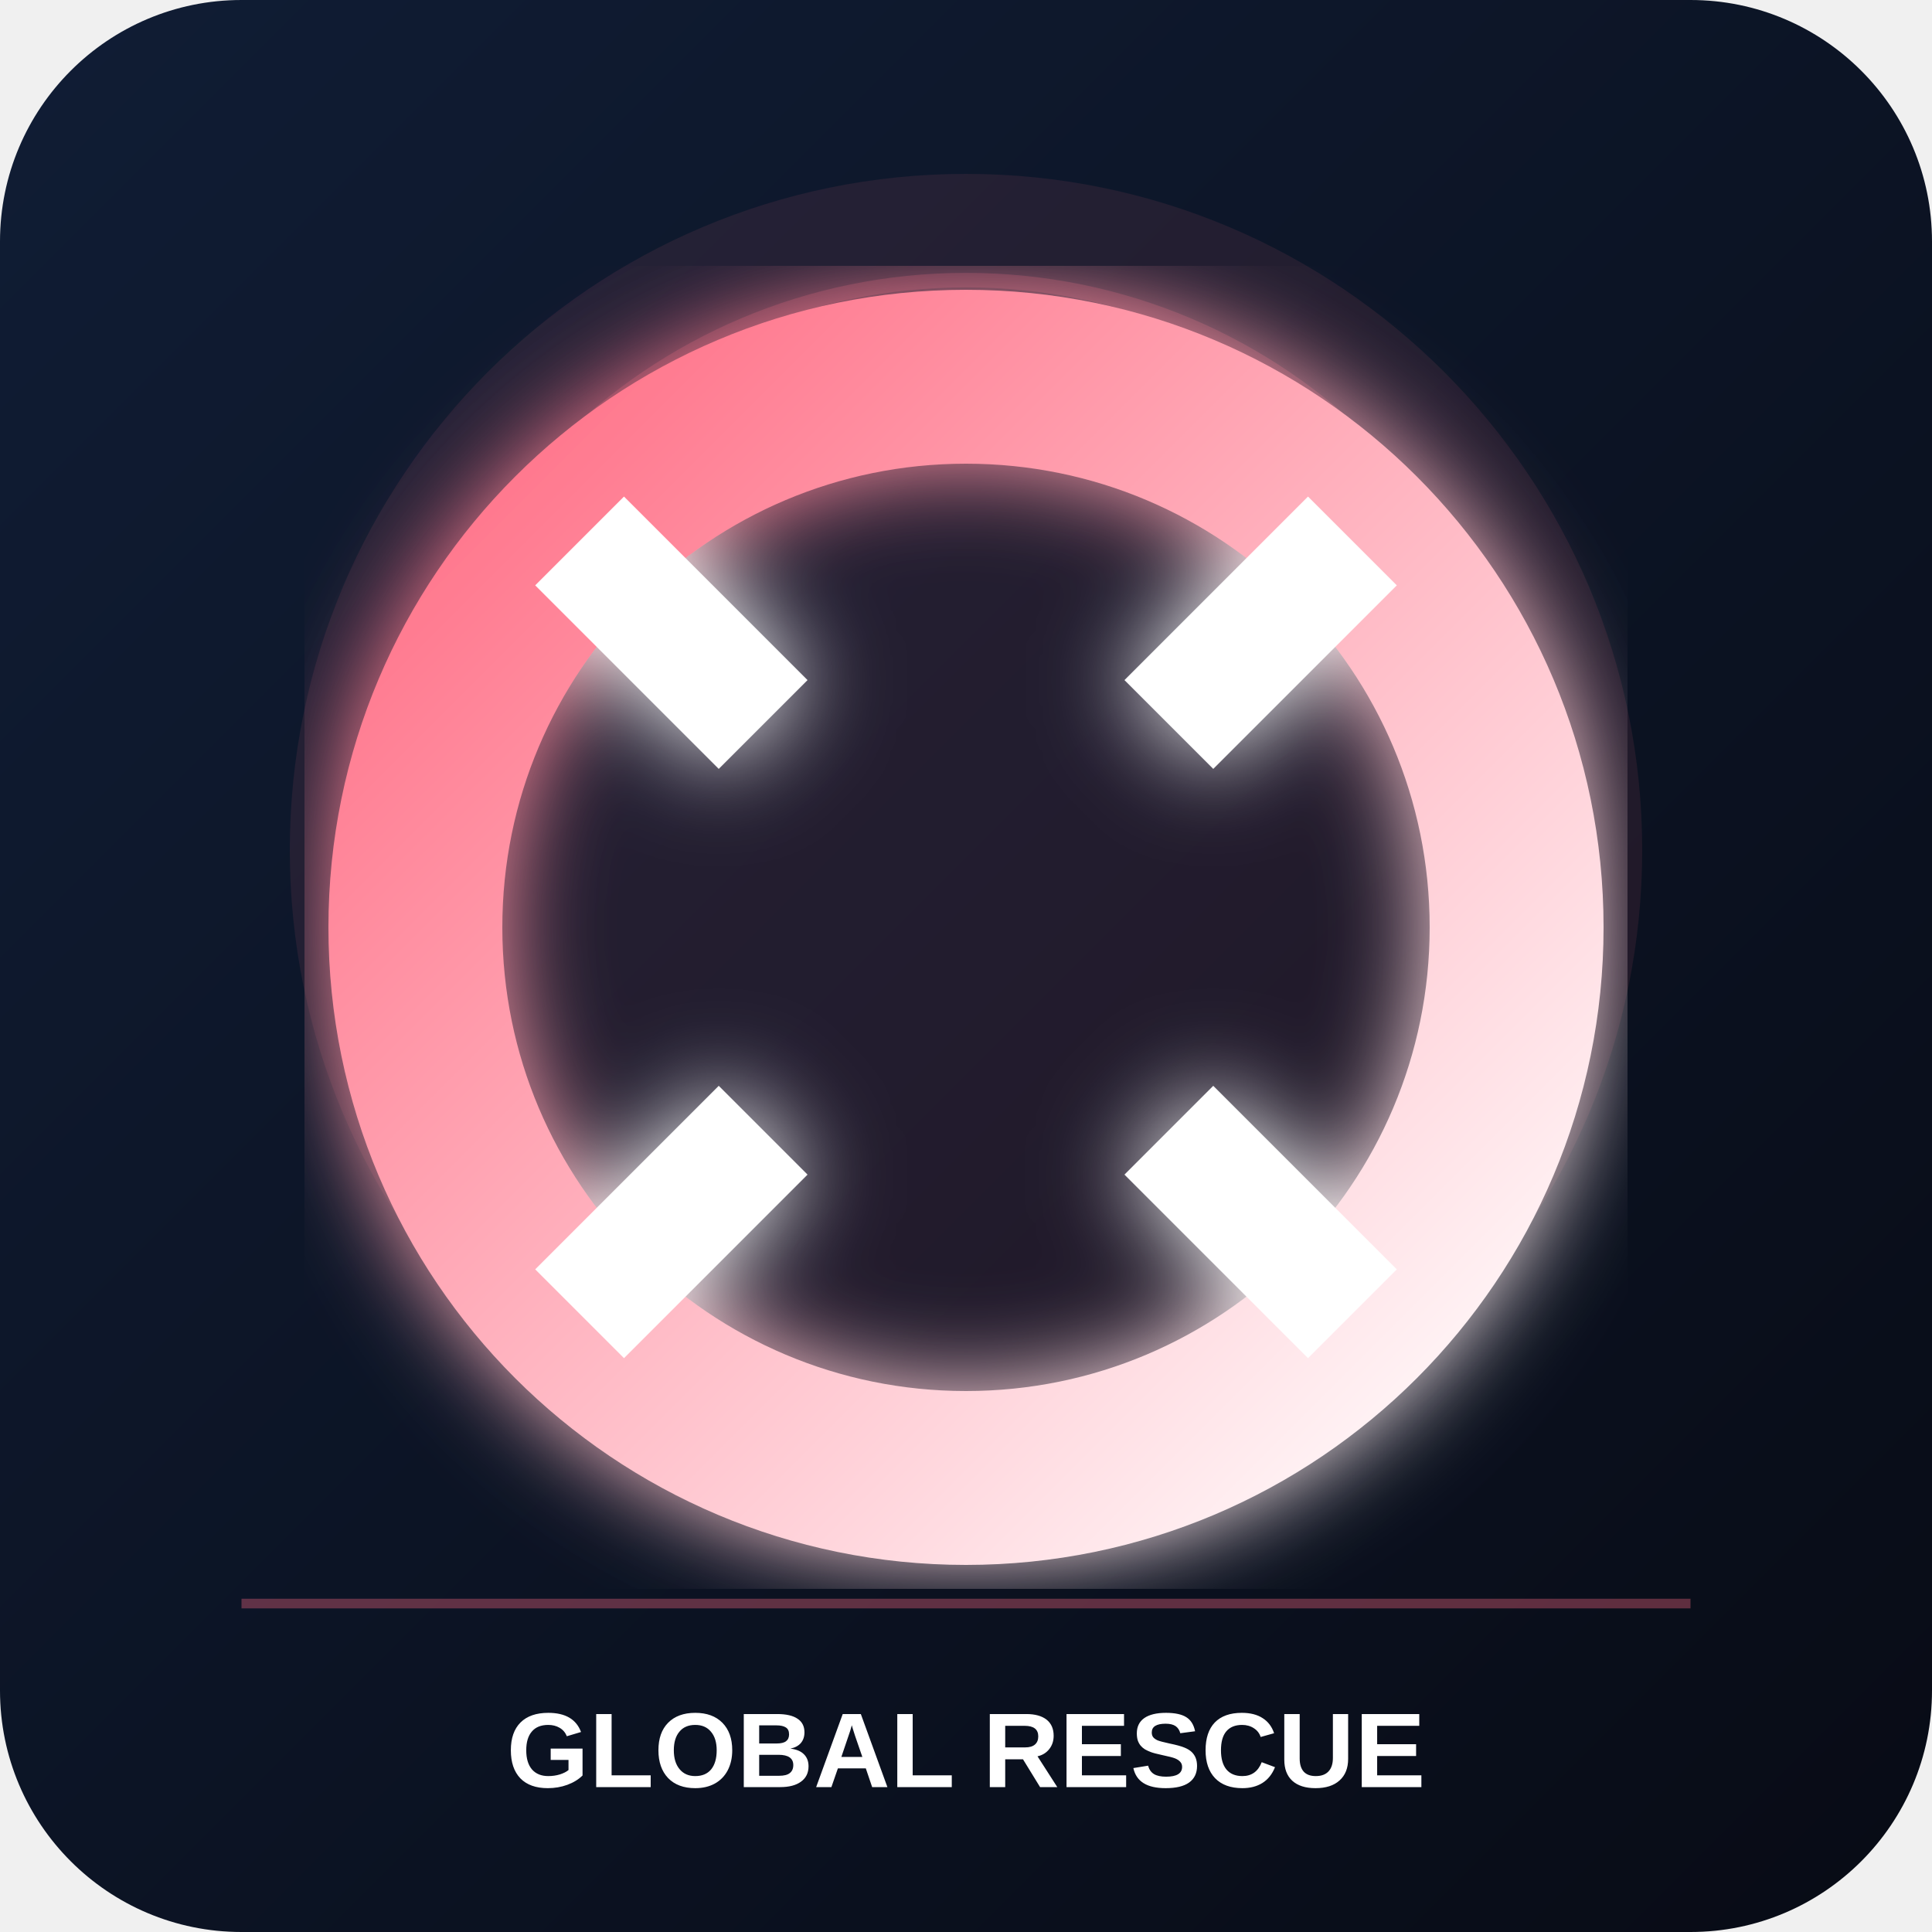
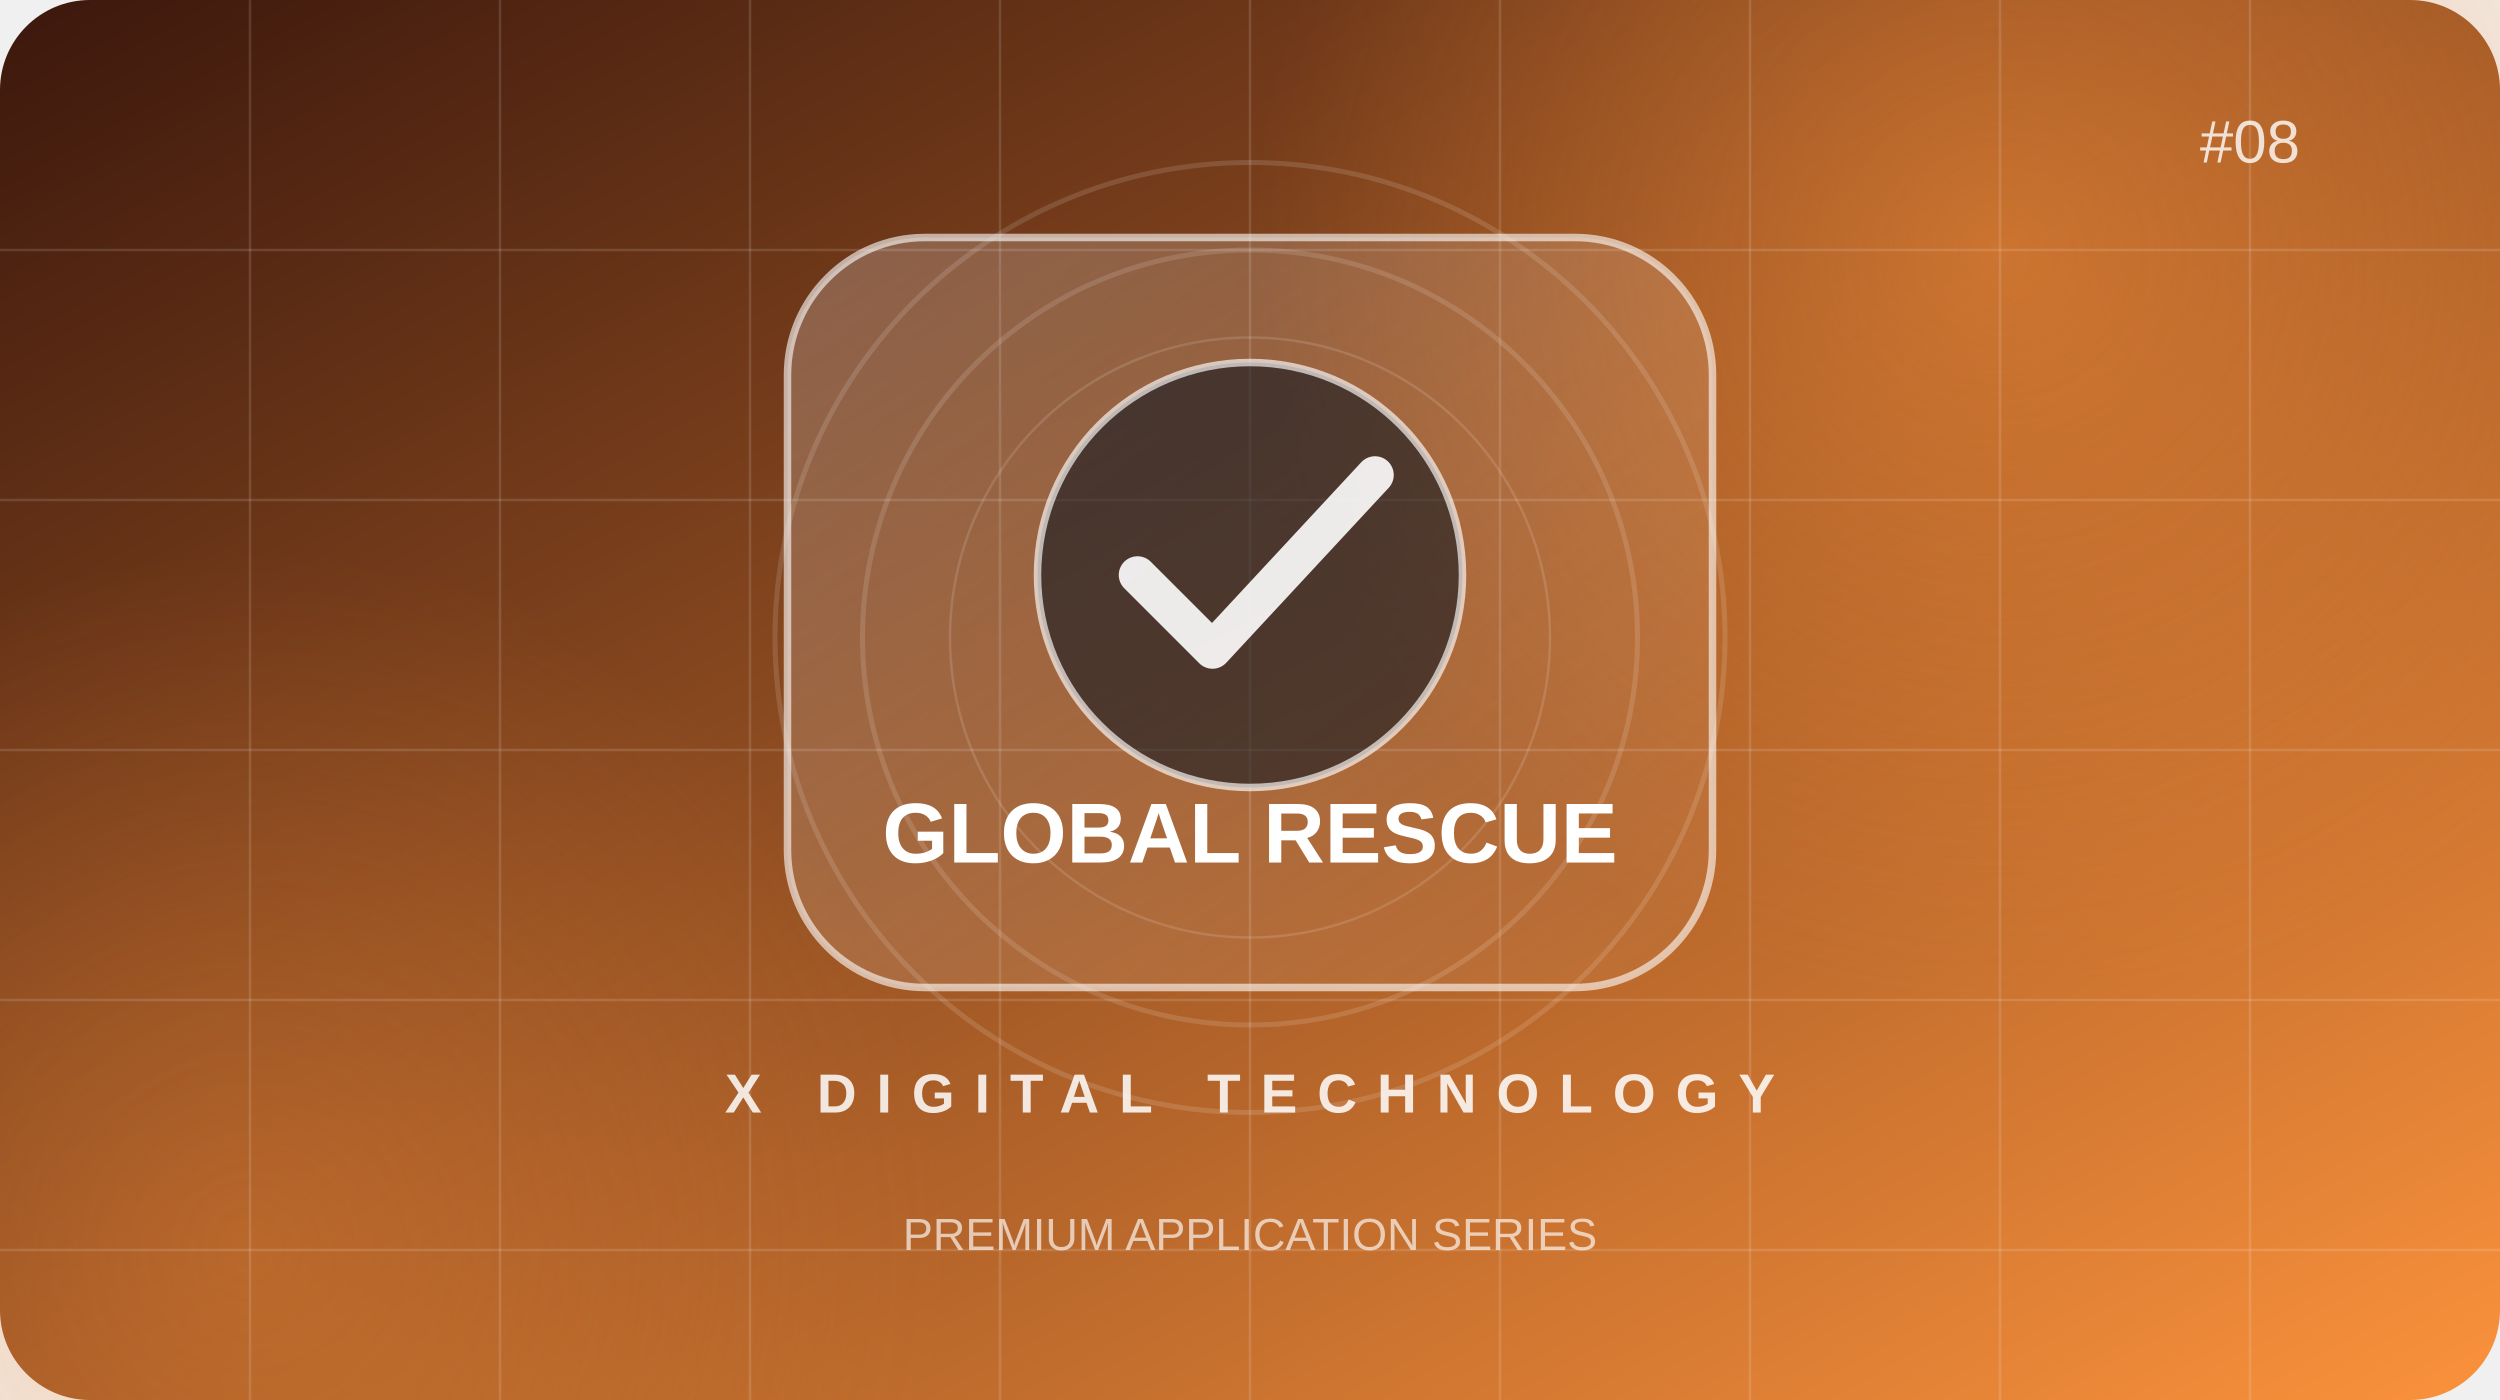
- <svg xmlns="http://www.w3.org/2000/svg" viewBox="0 0 200 200">
+ <svg xmlns="http://www.w3.org/2000/svg" width="1000" height="560" viewBox="0 0 1000 560">
  <defs>
    <linearGradient id="bg" x1="0" y1="0" x2="1" y2="1">
-       <stop offset="0" stop-color="#101d35" />
-       <stop offset="1" stop-color="#080b15" />
+       <stop offset="0" stop-color="#3b170c" />
+       <stop offset="1" stop-color="#fb923c" />
    </linearGradient>
-     <linearGradient id="g" x1="0" y1="0" x2="1" y2="1">
-       <stop offset="0" stop-color="#ff6b83" />
-       <stop offset="1" stop-color="#ffffff" />
+     <radialGradient id="light">
+       <stop offset="0" stop-color="#fb923c" stop-opacity=".8" />
+       <stop offset="1" stop-color="#fb923c" stop-opacity="0" />
+     </radialGradient>
+     <linearGradient id="glass" x1="0" y1="0" x2="1" y2="1">
+       <stop offset="0" stop-color="#ffffff" stop-opacity=".22" />
+       <stop offset="1" stop-color="#ffffff" stop-opacity=".025" />
    </linearGradient>
-     <filter id="glow">
-       <feGaussianBlur stdDeviation="5" result="b" />
-       <feMerge>
-         <feMergeNode in="b" />
-         <feMergeNode in="SourceGraphic" />
-       </feMerge>
-     </filter>
  </defs>
-   <rect width="200" height="200" rx="25" fill="url(#bg)" />
-   <circle cx="100" cy="88" r="70" fill="#ff6b83" opacity=".09" />
-   <circle cx="100" cy="88" r="59" fill="none" stroke="#ff6b83" opacity=".20" stroke-width="1.5" />
-   <g filter="url(#glow)">
-     <circle cx="100" cy="96" r="57" fill="none" stroke="url(#g)" stroke-width="18" />
-     <path d="M60 56 L79 75 M121 117 L140 136 M140 56 L121 75 M79 117 L60 136" stroke="#fff" stroke-width="13" />
+   <rect width="1000" height="560" rx="36" fill="url(#bg)" />
+   <circle cx="800" cy="100" r="300" fill="url(#light)" opacity=".65" />
+   <circle cx="100" cy="500" r="280" fill="url(#light)" opacity=".4" />
+   <g stroke="#ffffff" stroke-opacity=".13" fill="none">
+     <path d="M0 100 H1000 M0 200 H1000 M0 300 H1000 M0 400 H1000 M0 500 H1000" />
+     <path d="M100 0 V560 M200 0 V560 M300 0 V560 M400 0 V560 M500 0 V560 M600 0 V560 M700 0 V560 M800 0 V560 M900 0 V560" />
+     <circle cx="500" cy="255" r="190" stroke-width="2" />
+     <circle cx="500" cy="255" r="155" stroke-width="2" />
+     <circle cx="500" cy="255" r="120" stroke-width="1" />
  </g>
-   <path d="M25 166 H175" stroke="#ff6b83" opacity=".35" />
-   <text x="100" y="185" text-anchor="middle" font-family="Arial,sans-serif" font-size="11" font-weight="bold" fill="#ffffff">GLOBAL RESCUE</text>
+   <rect x="315" y="95" width="370" height="300" rx="55" fill="url(#glass)" stroke="#ffffff" stroke-opacity=".6" stroke-width="3" />
+   <circle cx="500" cy="230" r="85" fill="#07111f" fill-opacity=".55" stroke="#ffffff" stroke-opacity=".65" stroke-width="3" />
+   <path d="M455 230 L485 260 L550 190" fill="none" stroke="#ffffff" stroke-width="15" stroke-linecap="round" stroke-linejoin="round" opacity=".9" />
+   <text x="500" y="345" text-anchor="middle" font-family="Arial,sans-serif" font-size="34" font-weight="900" fill="#ffffff">GLOBAL RESCUE</text>
+   <text x="500" y="445" text-anchor="middle" font-family="Arial,sans-serif" font-size="22" font-weight="bold" letter-spacing="8" fill="#ffffff" opacity=".85">
+       X DIGITAL TECHNOLOGY
+     </text>
+   <text x="500" y="500" text-anchor="middle" font-family="Arial,sans-serif" font-size="18" fill="#ffffff" opacity=".65">PREMIUM APPLICATION SERIES</text>
+   <text x="920" y="65" text-anchor="end" font-family="Arial,sans-serif" font-size="24" fill="#ffffff" opacity=".8">#08</text>
</svg>
